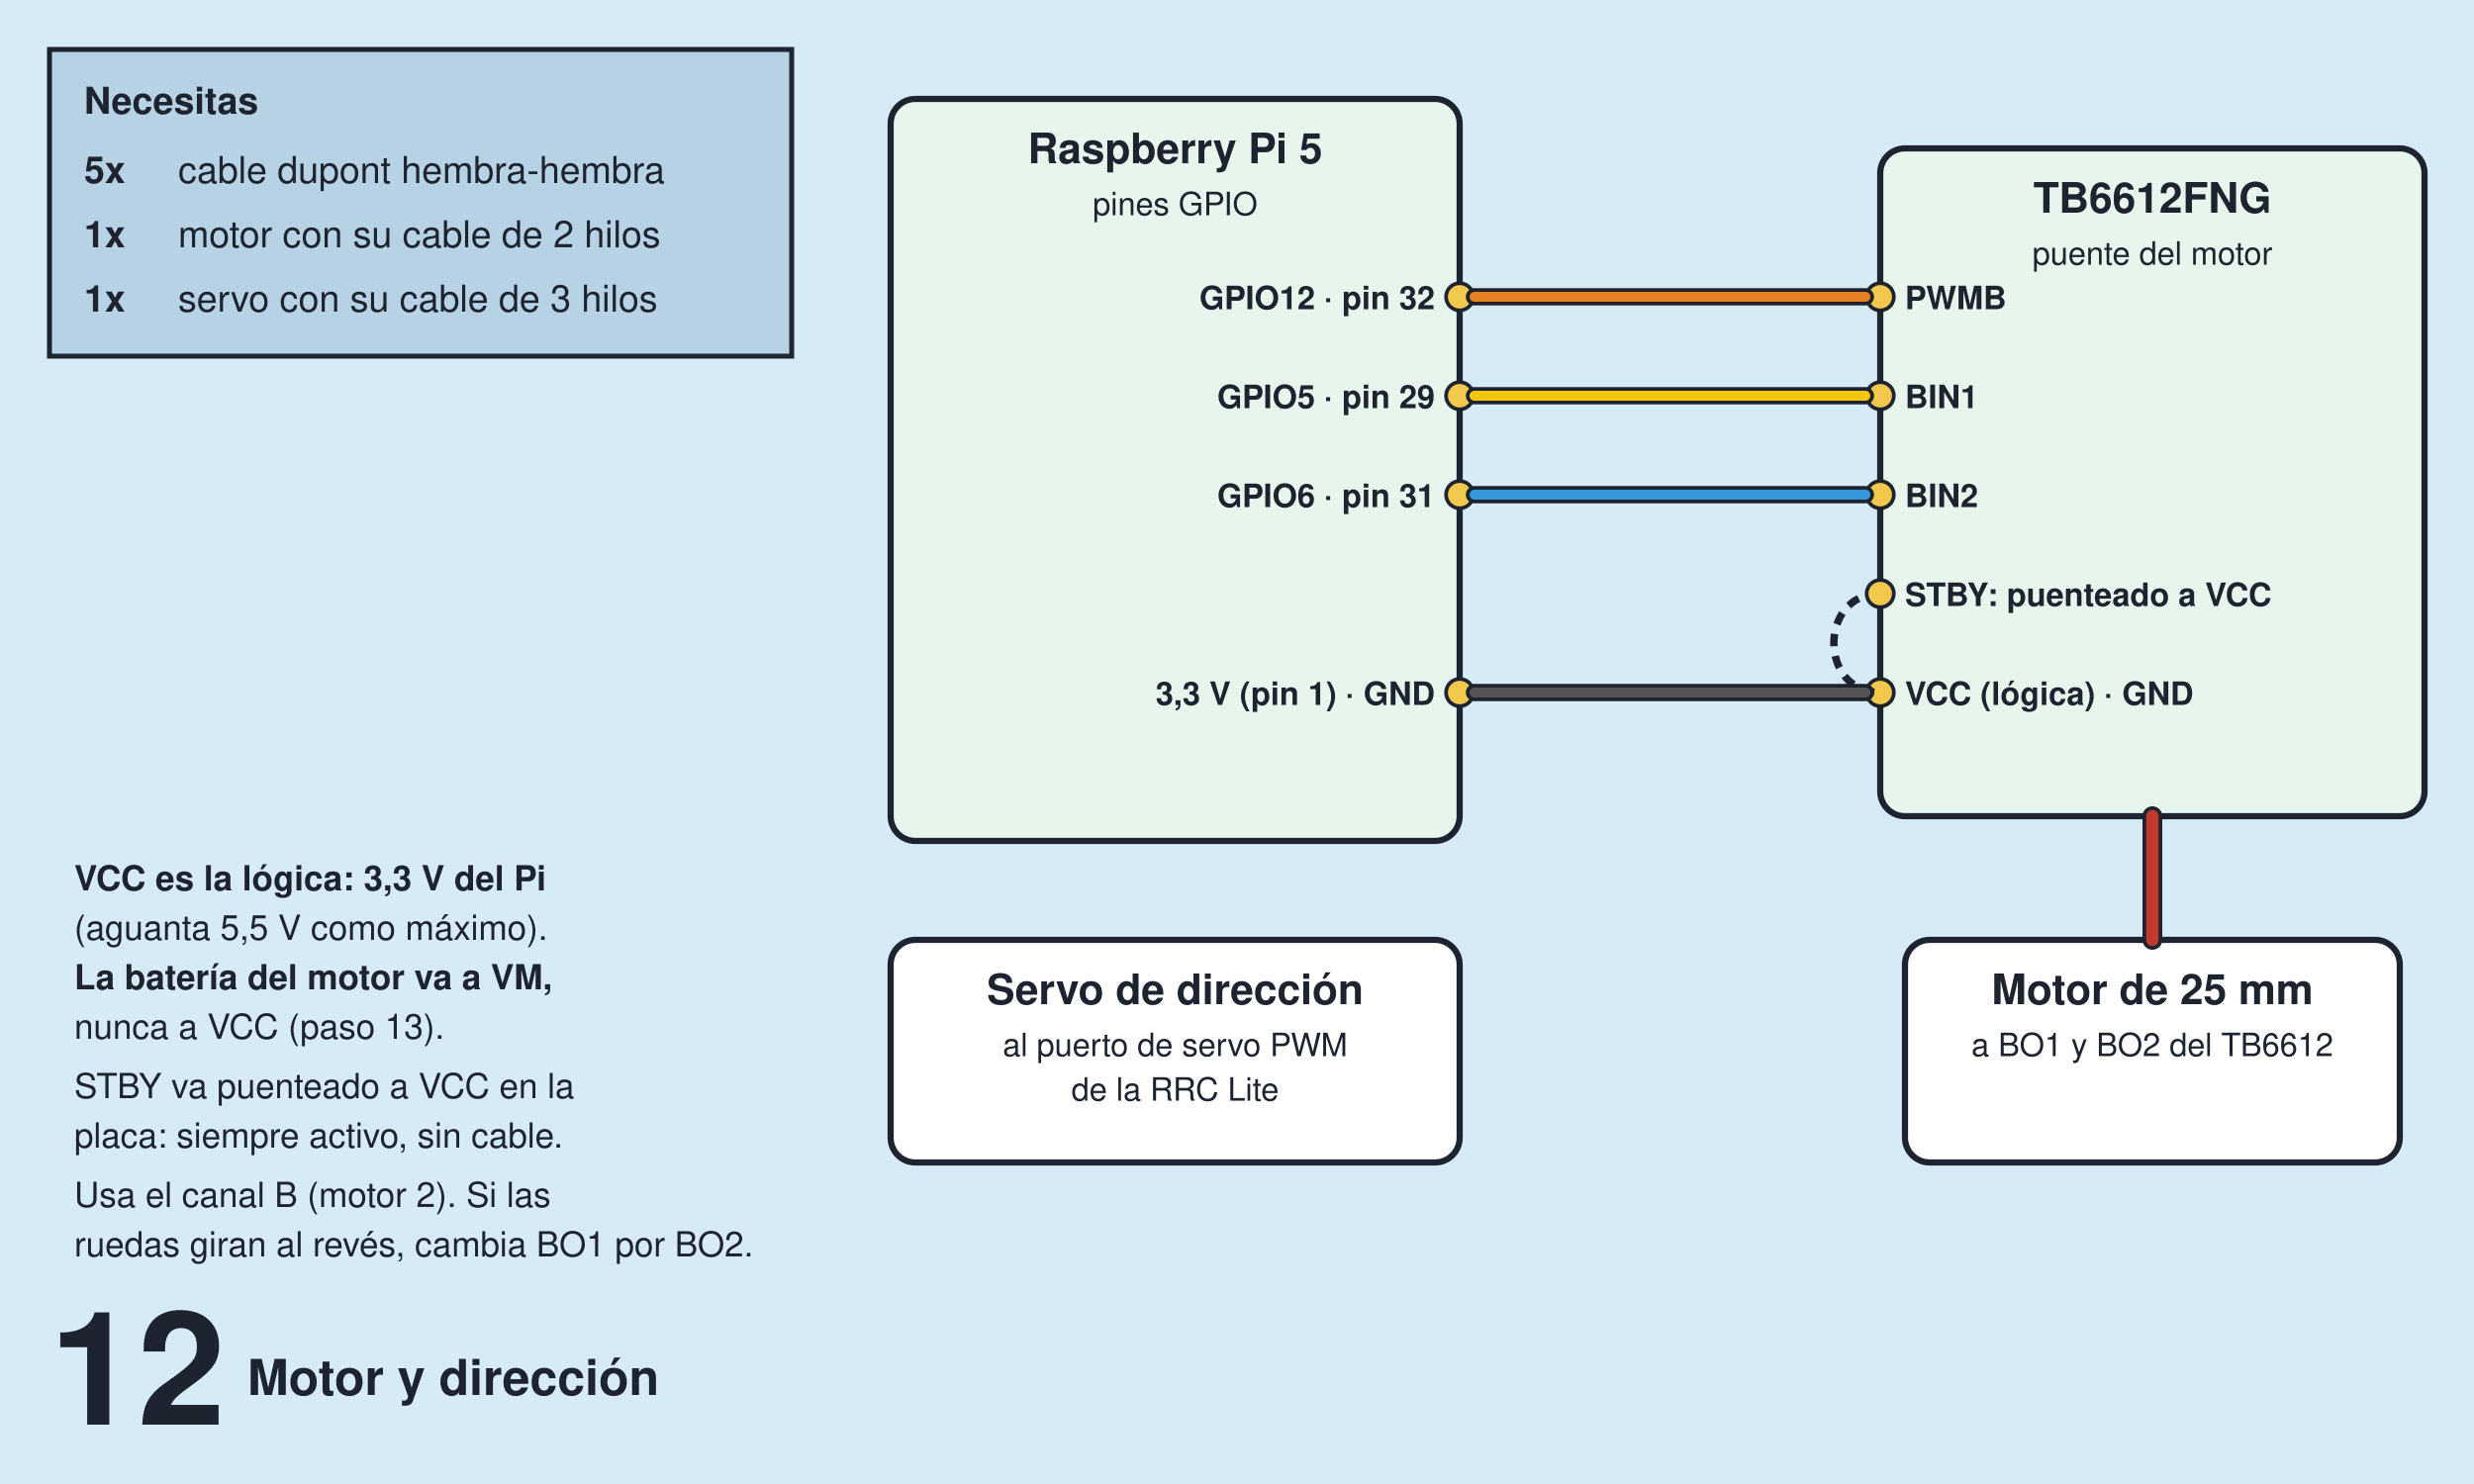
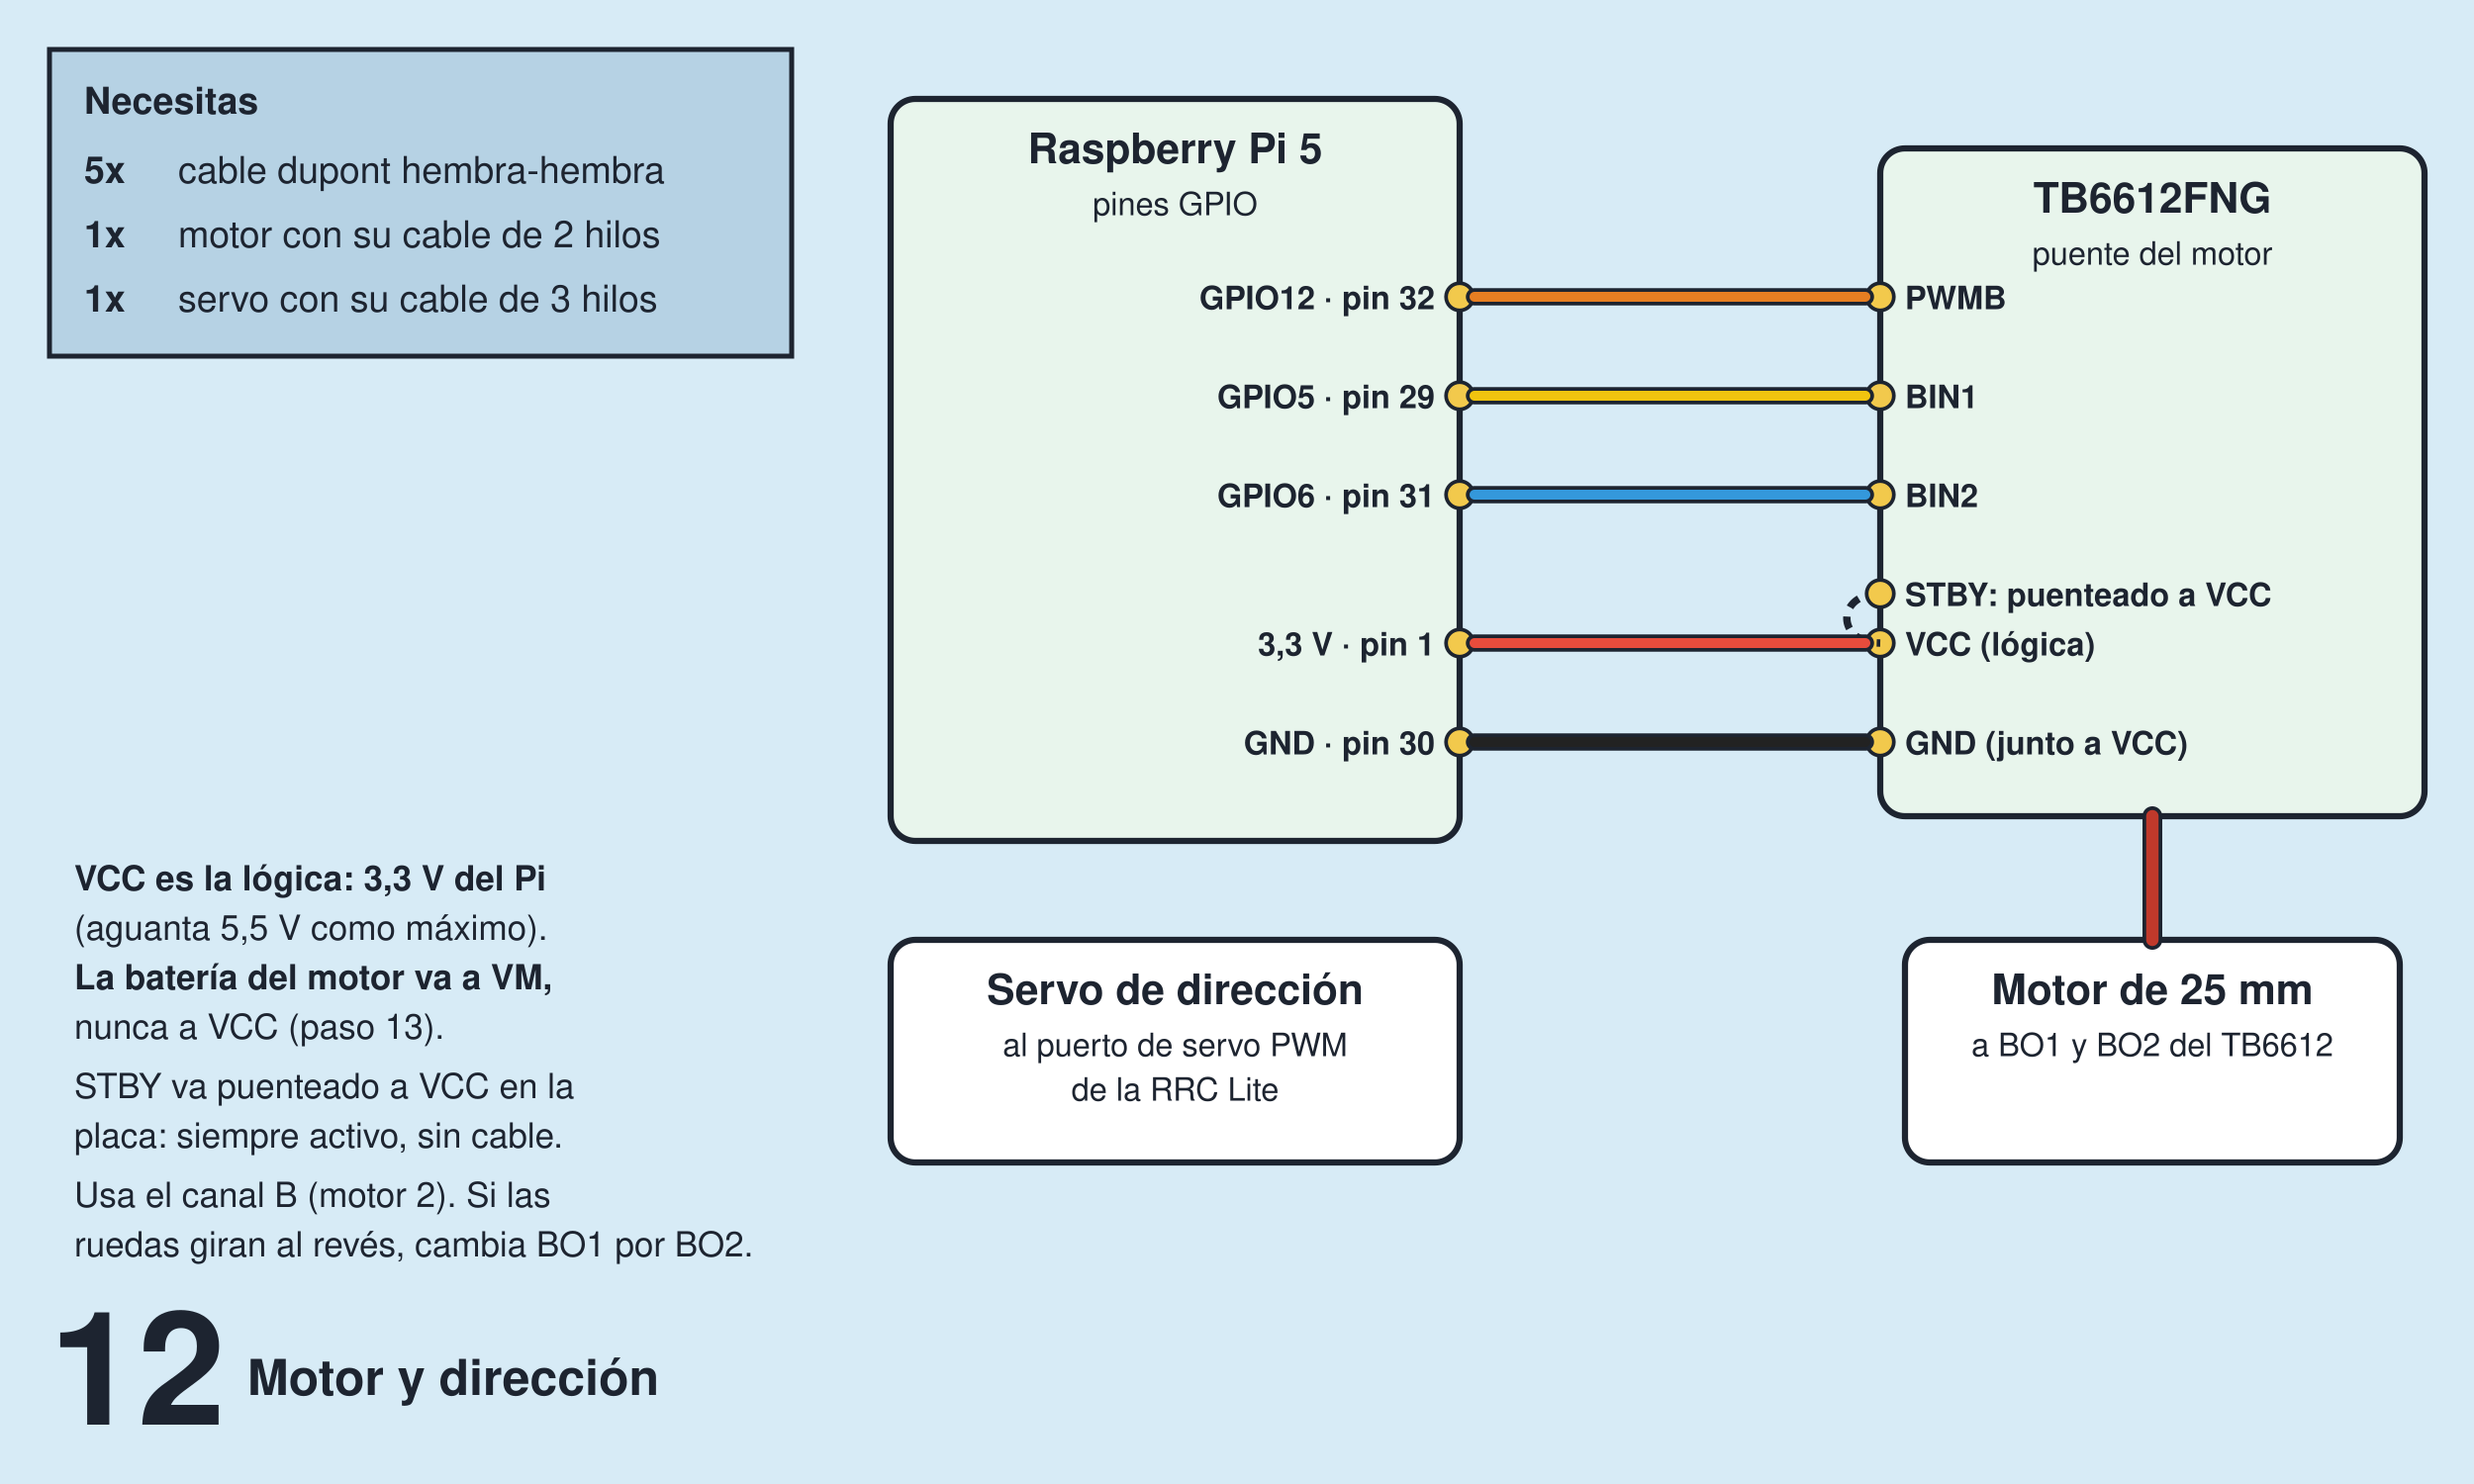
<svg xmlns="http://www.w3.org/2000/svg" viewBox="0 0 1000 600" width="1000" height="600" role="img" aria-label="Motor y dirección">
  <rect width="1000" height="600" fill="#d7ebf6" />
  <text x="20" y="576" font-family="Helvetica, Arial, sans-serif" font-size="64" font-weight="bold" text-anchor="start" fill="#1d2430">12</text>
  <text x="100" y="564" font-family="Helvetica, Arial, sans-serif" font-size="20" font-weight="bold" text-anchor="start" fill="#1d2430">Motor y dirección</text>
  <rect x="20" y="20" width="300" height="124" fill="#b6d2e4" stroke="#1d2430" stroke-width="2" />
  <text x="34" y="46" font-family="Helvetica, Arial, sans-serif" font-size="15" font-weight="bold" text-anchor="start" fill="#1d2430">Necesitas</text>
  <text x="34" y="74" font-family="Helvetica, Arial, sans-serif" font-size="15" font-weight="bold" text-anchor="start" fill="#1d2430">5x</text>
  <text x="72" y="74" font-family="Helvetica, Arial, sans-serif" font-size="15" font-weight="normal" text-anchor="start" fill="#1d2430">cable dupont hembra-hembra</text>
  <text x="34" y="100" font-family="Helvetica, Arial, sans-serif" font-size="15" font-weight="bold" text-anchor="start" fill="#1d2430">1x</text>
  <text x="72" y="100" font-family="Helvetica, Arial, sans-serif" font-size="15" font-weight="normal" text-anchor="start" fill="#1d2430">motor con su cable de 2 hilos</text>
  <text x="34" y="126" font-family="Helvetica, Arial, sans-serif" font-size="15" font-weight="bold" text-anchor="start" fill="#1d2430">1x</text>
  <text x="72" y="126" font-family="Helvetica, Arial, sans-serif" font-size="15" font-weight="normal" text-anchor="start" fill="#1d2430">servo con su cable de 3 hilos</text>
  <rect x="360" y="40" width="230" height="300" rx="10" fill="#e8f5ec" stroke="#1d2430" stroke-width="2.5" />
  <text x="475.0" y="66" font-family="Helvetica, Arial, sans-serif" font-size="17" font-weight="bold" text-anchor="middle" fill="#1d2430">Raspberry Pi 5</text>
  <text x="475.0" y="87" font-family="Helvetica, Arial, sans-serif" font-size="13" font-weight="normal" text-anchor="middle" fill="#1d2430">pines GPIO</text>
  <circle cx="590" cy="120" r="5.5" fill="#f2c94c" stroke="#1d2430" stroke-width="1.5" />
  <text x="580" y="125" font-family="Helvetica, Arial, sans-serif" font-size="13" font-weight="bold" text-anchor="end" fill="#1d2430">GPIO12 · pin 32</text>
  <circle cx="590" cy="160" r="5.5" fill="#f2c94c" stroke="#1d2430" stroke-width="1.5" />
  <text x="580" y="165" font-family="Helvetica, Arial, sans-serif" font-size="13" font-weight="bold" text-anchor="end" fill="#1d2430">GPIO5 · pin 29</text>
  <circle cx="590" cy="200" r="5.5" fill="#f2c94c" stroke="#1d2430" stroke-width="1.5" />
  <text x="580" y="205" font-family="Helvetica, Arial, sans-serif" font-size="13" font-weight="bold" text-anchor="end" fill="#1d2430">GPIO6 · pin 31</text>
-   <circle cx="590" cy="280" r="5.5" fill="#f2c94c" stroke="#1d2430" stroke-width="1.5" />
-   <text x="580" y="285" font-family="Helvetica, Arial, sans-serif" font-size="13" font-weight="bold" text-anchor="end" fill="#1d2430">3,3 V (pin 1) · GND</text>
+   <circle cx="590" cy="260" r="5.5" fill="#f2c94c" stroke="#1d2430" stroke-width="1.5" />
+   <text x="580" y="265" font-family="Helvetica, Arial, sans-serif" font-size="13" font-weight="bold" text-anchor="end" fill="#1d2430">3,3 V · pin 1</text>
+   <circle cx="590" cy="300" r="5.5" fill="#f2c94c" stroke="#1d2430" stroke-width="1.5" />
+   <text x="580" y="305" font-family="Helvetica, Arial, sans-serif" font-size="13" font-weight="bold" text-anchor="end" fill="#1d2430">GND · pin 30</text>
  <rect x="760" y="60" width="220" height="270" rx="10" fill="#e8f5ec" stroke="#1d2430" stroke-width="2.5" />
  <text x="870.0" y="86" font-family="Helvetica, Arial, sans-serif" font-size="17" font-weight="bold" text-anchor="middle" fill="#1d2430">TB6612FNG</text>
  <text x="870.0" y="107" font-family="Helvetica, Arial, sans-serif" font-size="13" font-weight="normal" text-anchor="middle" fill="#1d2430">puente del motor</text>
  <circle cx="760" cy="120" r="5.5" fill="#f2c94c" stroke="#1d2430" stroke-width="1.5" />
  <text x="770" y="125" font-family="Helvetica, Arial, sans-serif" font-size="13" font-weight="bold" text-anchor="start" fill="#1d2430">PWMB</text>
  <circle cx="760" cy="160" r="5.5" fill="#f2c94c" stroke="#1d2430" stroke-width="1.5" />
  <text x="770" y="165" font-family="Helvetica, Arial, sans-serif" font-size="13" font-weight="bold" text-anchor="start" fill="#1d2430">BIN1</text>
  <circle cx="760" cy="200" r="5.5" fill="#f2c94c" stroke="#1d2430" stroke-width="1.5" />
  <text x="770" y="205" font-family="Helvetica, Arial, sans-serif" font-size="13" font-weight="bold" text-anchor="start" fill="#1d2430">BIN2</text>
-   <circle cx="760" cy="280" r="5.5" fill="#f2c94c" stroke="#1d2430" stroke-width="1.5" />
-   <text x="770" y="285" font-family="Helvetica, Arial, sans-serif" font-size="13" font-weight="bold" text-anchor="start" fill="#1d2430">VCC (lógica) · GND</text>
-   <path d="M 760 240 C 735 240, 735 280, 760 280" fill="none" stroke="#1d2430" stroke-width="3" stroke-dasharray="5 4" />
+   <circle cx="760" cy="260" r="5.5" fill="#f2c94c" stroke="#1d2430" stroke-width="1.5" />
+   <text x="770" y="265" font-family="Helvetica, Arial, sans-serif" font-size="13" font-weight="bold" text-anchor="start" fill="#1d2430">VCC (lógica)</text>
+   <circle cx="760" cy="300" r="5.5" fill="#f2c94c" stroke="#1d2430" stroke-width="1.5" />
+   <text x="770" y="305" font-family="Helvetica, Arial, sans-serif" font-size="13" font-weight="bold" text-anchor="start" fill="#1d2430">GND (junto a VCC)</text>
+   <path d="M 760 240 C 742 240, 742 260, 760 260" fill="none" stroke="#1d2430" stroke-width="3" stroke-dasharray="5 4" />
  <circle cx="760" cy="240" r="5.5" fill="#f2c94c" stroke="#1d2430" stroke-width="1.5" />
  <text x="770" y="245" font-family="Helvetica, Arial, sans-serif" font-size="13" font-weight="bold" text-anchor="start" fill="#1d2430">STBY: puenteado a VCC</text>
  <path d="M 596 120 L 754 120" fill="none" stroke="#1d2430" stroke-width="7" stroke-linejoin="round" stroke-linecap="round" />
  <path d="M 596 120 L 754 120" fill="none" stroke="#e67e22" stroke-width="4" stroke-linejoin="round" stroke-linecap="round" />
  <path d="M 596 160 L 754 160" fill="none" stroke="#1d2430" stroke-width="7" stroke-linejoin="round" stroke-linecap="round" />
  <path d="M 596 160 L 754 160" fill="none" stroke="#f1c40f" stroke-width="4" stroke-linejoin="round" stroke-linecap="round" />
  <path d="M 596 200 L 754 200" fill="none" stroke="#1d2430" stroke-width="7" stroke-linejoin="round" stroke-linecap="round" />
  <path d="M 596 200 L 754 200" fill="none" stroke="#3498db" stroke-width="4" stroke-linejoin="round" stroke-linecap="round" />
-   <path d="M 596 280 L 754 280" fill="none" stroke="#1d2430" stroke-width="7" stroke-linejoin="round" stroke-linecap="round" />
-   <path d="M 596 280 L 754 280" fill="none" stroke="#555555" stroke-width="4" stroke-linejoin="round" stroke-linecap="round" />
+   <path d="M 596 260 L 754 260" fill="none" stroke="#1d2430" stroke-width="7" stroke-linejoin="round" stroke-linecap="round" />
+   <path d="M 596 260 L 754 260" fill="none" stroke="#e74c3c" stroke-width="4" stroke-linejoin="round" stroke-linecap="round" />
+   <path d="M 596 300 L 754 300" fill="none" stroke="#1d2430" stroke-width="7" stroke-linejoin="round" stroke-linecap="round" />
+   <path d="M 596 300 L 754 300" fill="none" stroke="#222222" stroke-width="4" stroke-linejoin="round" stroke-linecap="round" />
  <rect x="770" y="380" width="200" height="90" rx="10" fill="#ffffff" stroke="#1d2430" stroke-width="2.5" />
  <text x="870.0" y="406" font-family="Helvetica, Arial, sans-serif" font-size="17" font-weight="bold" text-anchor="middle" fill="#1d2430">Motor de 25 mm</text>
  <text x="870.0" y="427" font-family="Helvetica, Arial, sans-serif" font-size="13" font-weight="normal" text-anchor="middle" fill="#1d2430">a BO1 y BO2 del TB6612</text>
  <path d="M 870 330 L 870 380" fill="none" stroke="#1d2430" stroke-width="8" stroke-linejoin="round" stroke-linecap="round" />
  <path d="M 870 330 L 870 380" fill="none" stroke="#c0392b" stroke-width="5" stroke-linejoin="round" stroke-linecap="round" />
  <rect x="360" y="380" width="230" height="90" rx="10" fill="#ffffff" stroke="#1d2430" stroke-width="2.5" />
  <text x="475.0" y="406" font-family="Helvetica, Arial, sans-serif" font-size="17" font-weight="bold" text-anchor="middle" fill="#1d2430">Servo de dirección</text>
  <text x="475.0" y="427" font-family="Helvetica, Arial, sans-serif" font-size="13" font-weight="normal" text-anchor="middle" fill="#1d2430">al puerto de servo PWM</text>
  <text x="475.0" y="445" font-family="Helvetica, Arial, sans-serif" font-size="13" font-weight="normal" text-anchor="middle" fill="#1d2430">de la RRC Lite</text>
  <text x="30" y="360" font-family="Helvetica, Arial, sans-serif" font-size="14" font-weight="bold" text-anchor="start" fill="#1d2430">VCC es la lógica: 3,3 V del Pi</text>
  <text x="30" y="380" font-family="Helvetica, Arial, sans-serif" font-size="14" font-weight="normal" text-anchor="start" fill="#1d2430">(aguanta 5,5 V como máximo).</text>
  <text x="30" y="400" font-family="Helvetica, Arial, sans-serif" font-size="14" font-weight="bold" text-anchor="start" fill="#1d2430">La batería del motor va a VM,</text>
  <text x="30" y="420" font-family="Helvetica, Arial, sans-serif" font-size="14" font-weight="normal" text-anchor="start" fill="#1d2430">nunca a VCC (paso 13).</text>
  <text x="30" y="444" font-family="Helvetica, Arial, sans-serif" font-size="14" font-weight="normal" text-anchor="start" fill="#1d2430">STBY va puenteado a VCC en la</text>
  <text x="30" y="464" font-family="Helvetica, Arial, sans-serif" font-size="14" font-weight="normal" text-anchor="start" fill="#1d2430">placa: siempre activo, sin cable.</text>
  <text x="30" y="488" font-family="Helvetica, Arial, sans-serif" font-size="14" font-weight="normal" text-anchor="start" fill="#1d2430">Usa el canal B (motor 2). Si las</text>
  <text x="30" y="508" font-family="Helvetica, Arial, sans-serif" font-size="14" font-weight="normal" text-anchor="start" fill="#1d2430">ruedas giran al revés, cambia BO1 por BO2.</text>
</svg>
